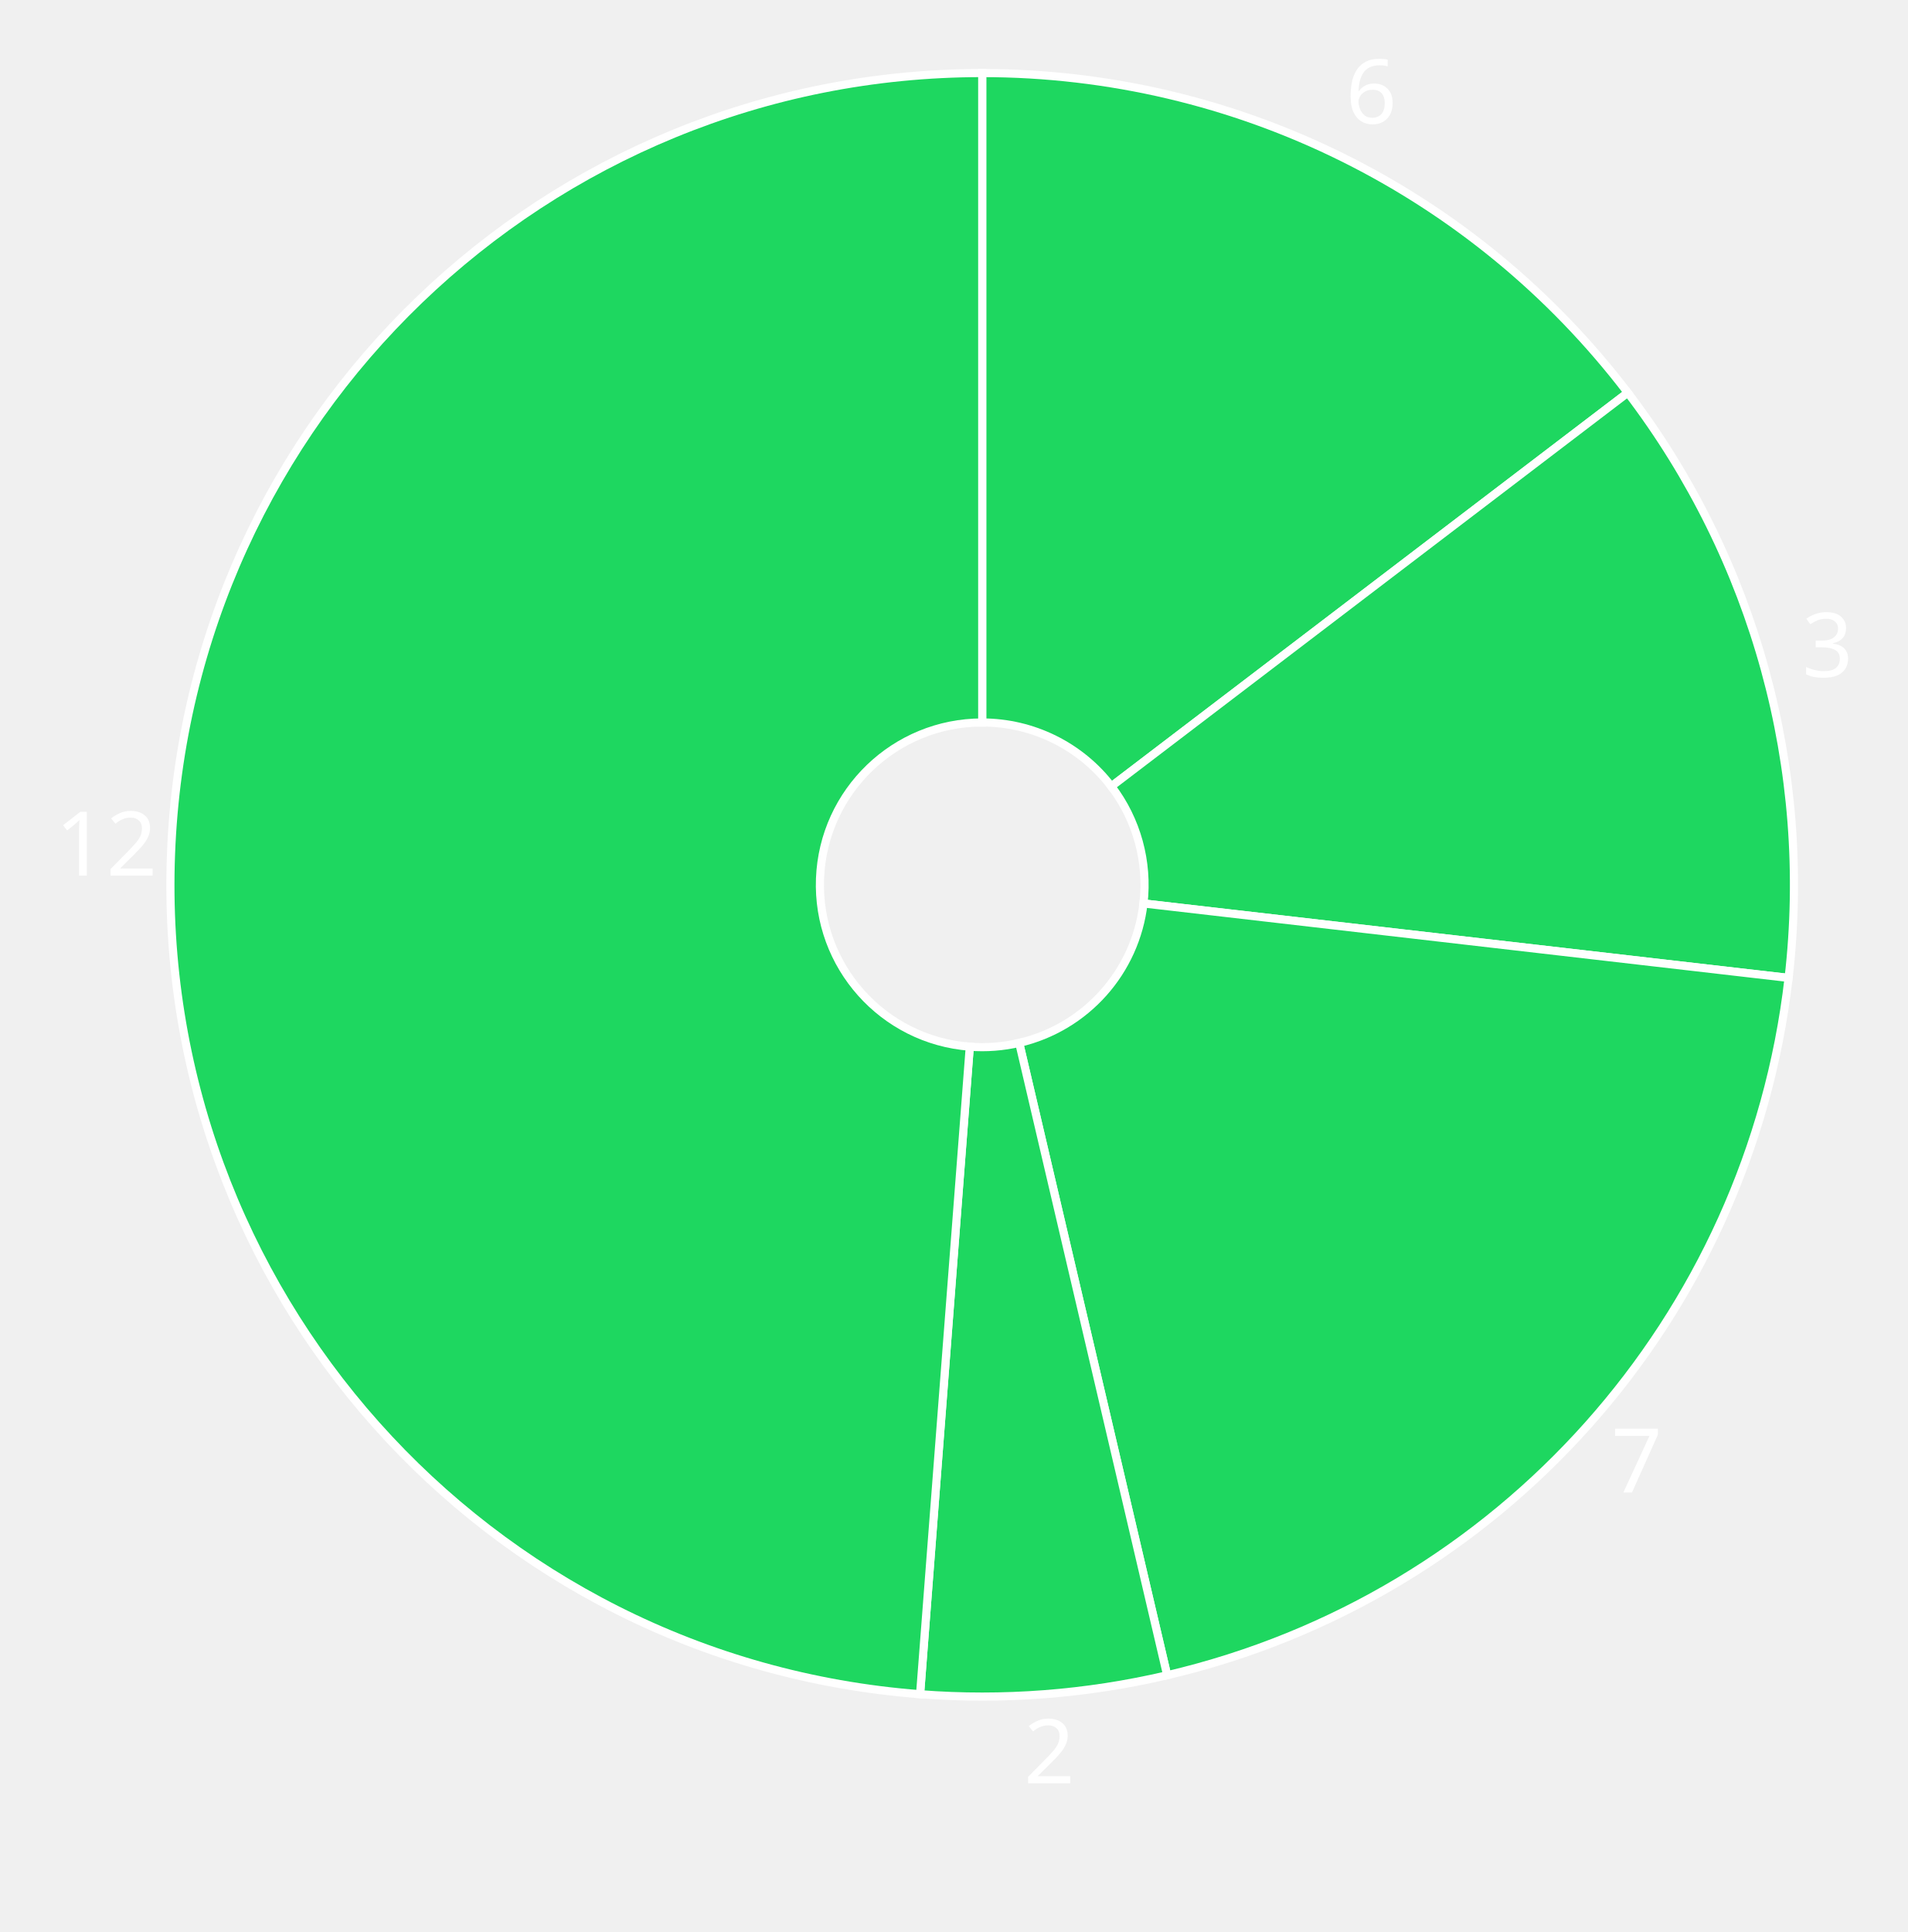
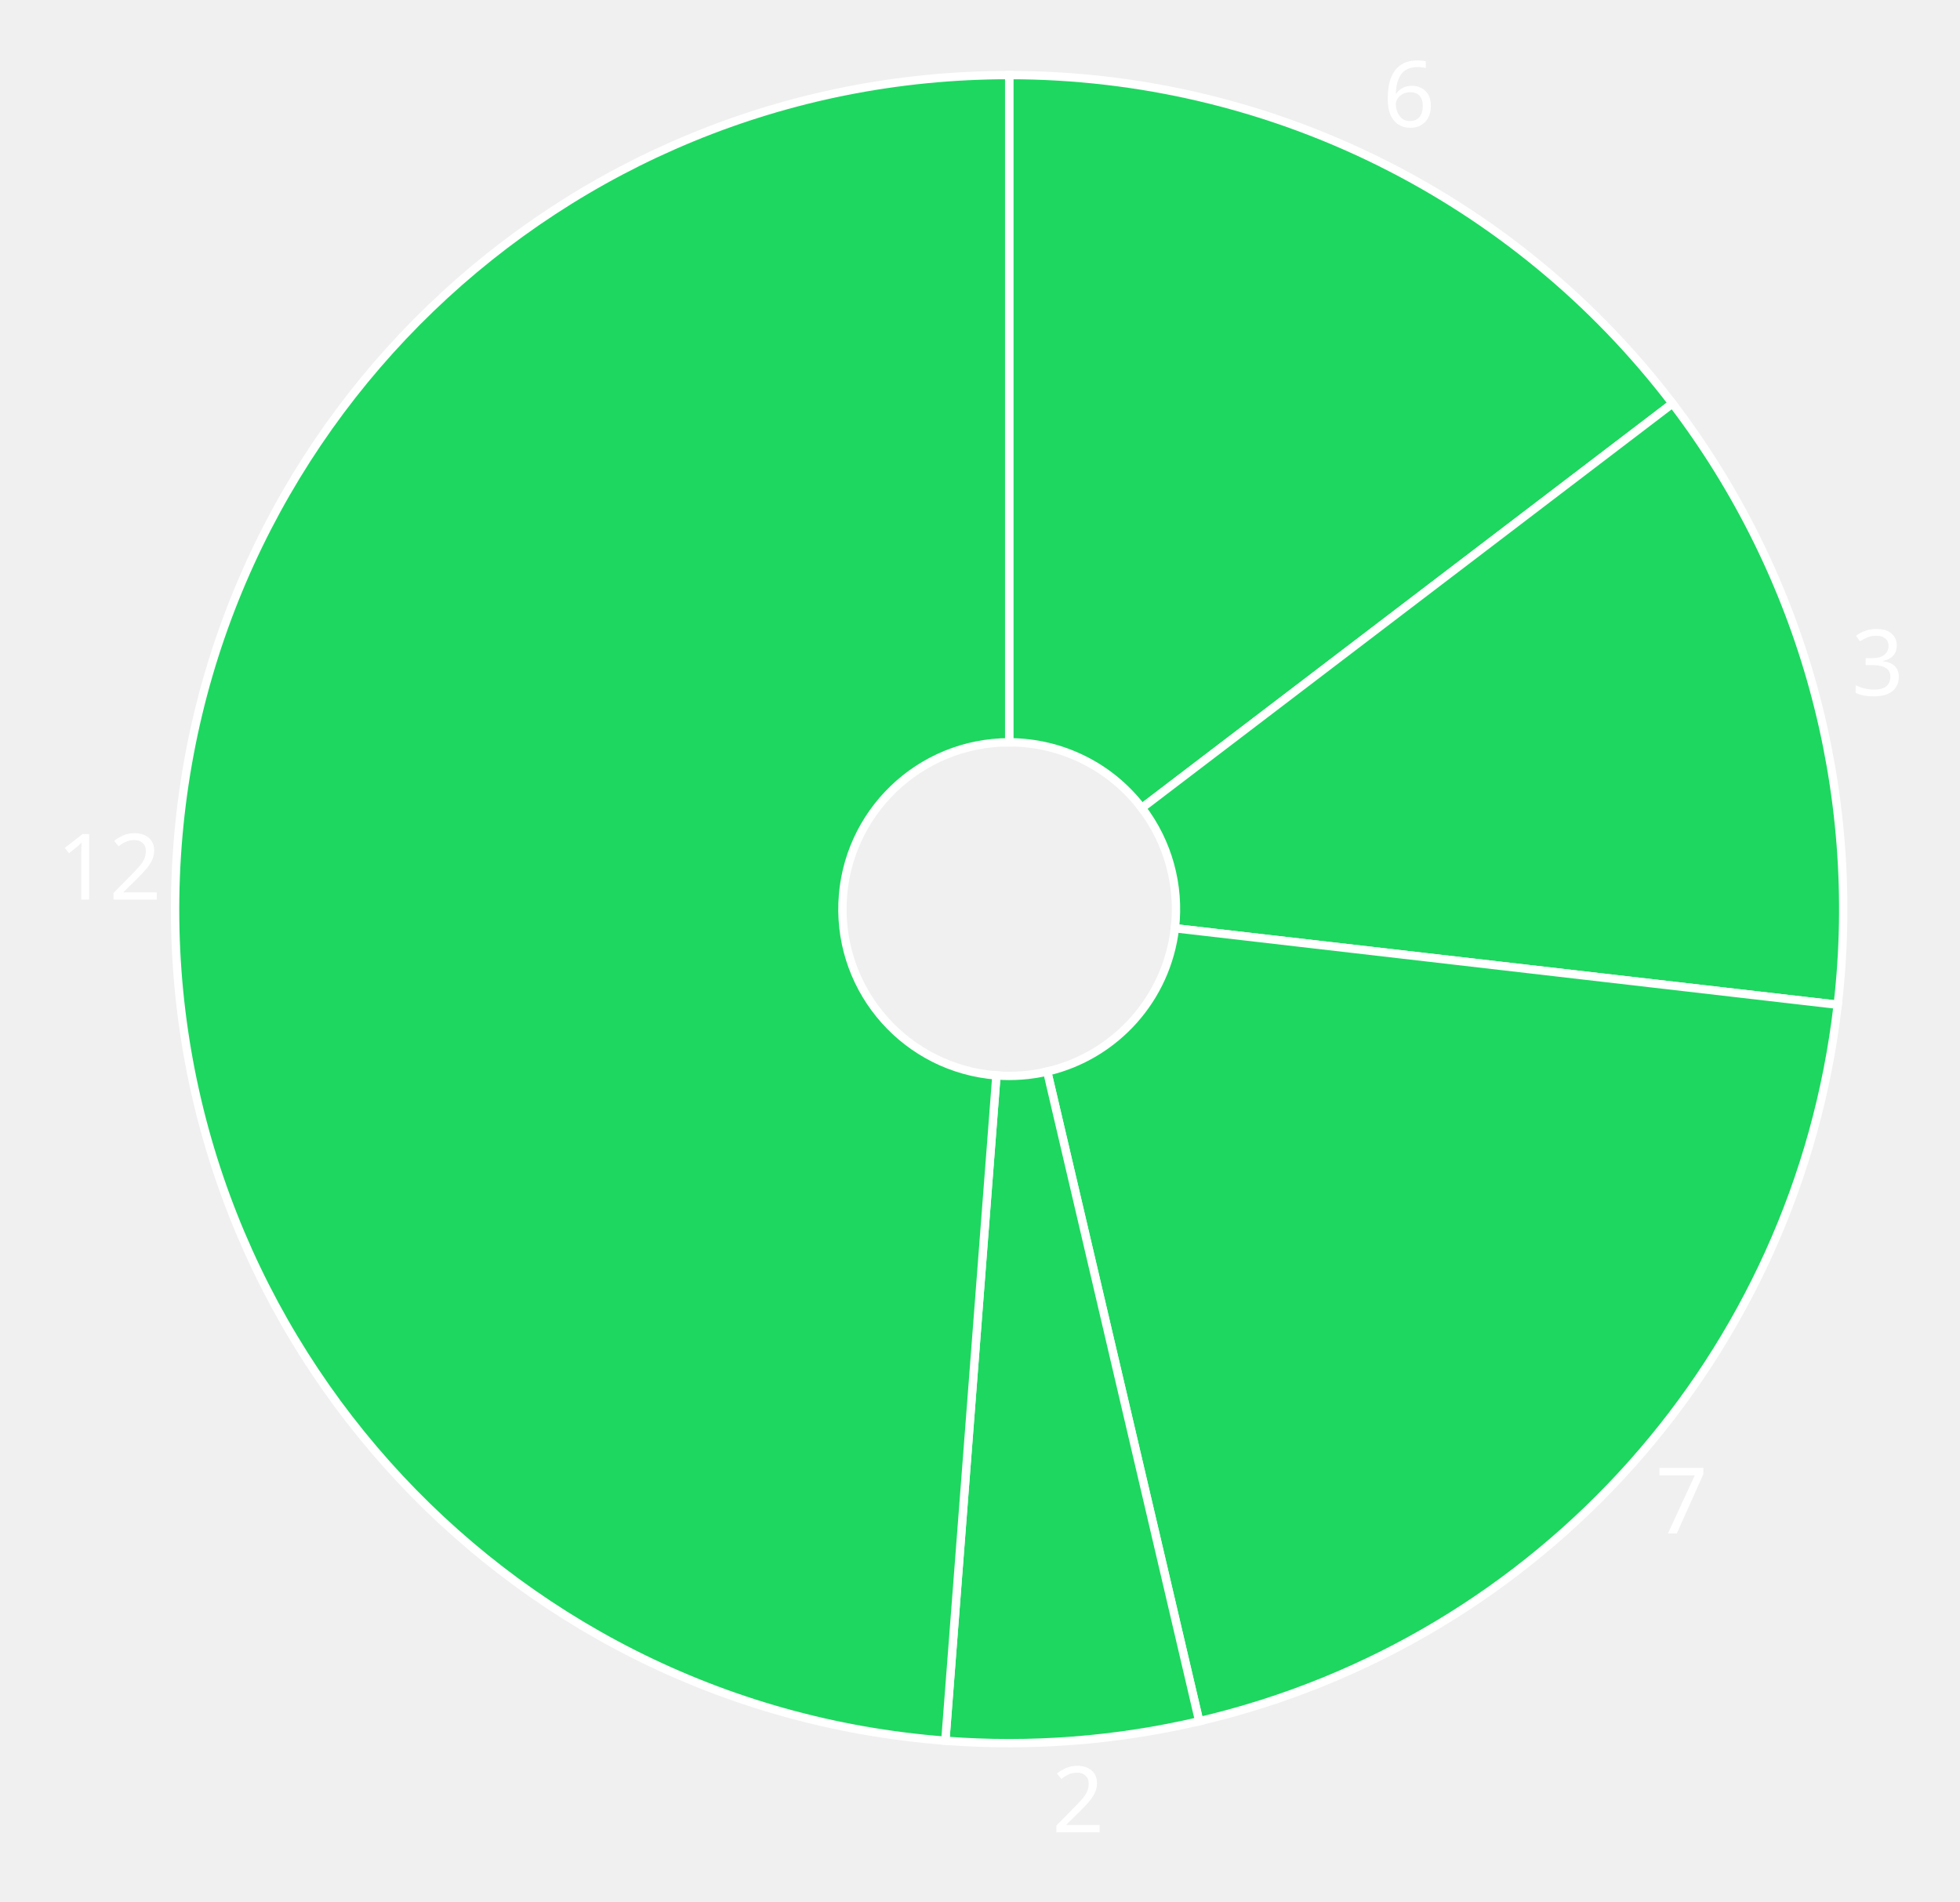
- <svg xmlns="http://www.w3.org/2000/svg" class="marks" width="235" height="238" version="1.1">
+ <svg xmlns="http://www.w3.org/2000/svg" class="marks" width="235" height="228" version="1.1">
  <g transform="translate(21,9)">
    <g class="mark-group">
      <g transform="translate(0,0)">
        <rect class="background" width="200" height="200" style="fill: none;" />
        <g class="mark-arc">
          <path transform="translate(100,100)" d="M6.123233995736766e-15,-100A100,100 0 0,1 79.529,-60.623L15.906,-12.125A20,20 0 0,0 1.2246467991473533e-15,-20Z" style="fill: #1ED760; stroke: #fff;" />
          <path transform="translate(100,100)" d="M79.529,-60.623A100,100 0 0,1 99.34,11.468L19.868,2.294A20,20 0 0,0 15.906,-12.125Z" style="fill: #1ED760; stroke: #fff;" />
          <path transform="translate(100,100)" d="M99.34,11.468A100,100 0 0,1 22.785,97.37L4.557,19.474A20,20 0 0,0 19.868,2.294Z" style="fill: #1ED760; stroke: #fff;" />
          <path transform="translate(100,100)" d="M22.785,97.37A100,100 0 0,1 -7.655,99.707L-1.531,19.941A20,20 0 0,0 4.557,19.474Z" style="fill: #1ED760; stroke: #fff;" />
          <path transform="translate(100,100)" d="M-7.655,99.707A100,100 0 0,1 -1.8369701987210297e-14,-100L-3.673940397442059e-15,-20A20,20 0 0,0 -1.531,19.941Z" style="fill: #1ED760; stroke: #fff;" />
        </g>
        <g class="mark-text">
          <text text-anchor="middle" transform="translate(147.9217,6.21412)" style="font: 11px sans-serif; fill: #fff;">6</text>
          <text text-anchor="middle" transform="translate(204.1394,74.382)" style="font: 11px sans-serif; fill: #fff;">3</text>
          <text text-anchor="middle" transform="translate(180.6277,174.8552)" style="font: 11px sans-serif; fill: #fff;">7</text>
          <text text-anchor="middle" transform="translate(108.2673,210.6831)" style="font: 11px sans-serif; fill: #fff;">2</text>
          <text text-anchor="middle" transform="translate(-7.920748,98.8633)" style="font: 11px sans-serif; fill: #fff;">12</text>
        </g>
      </g>
    </g>
  </g>
</svg>
